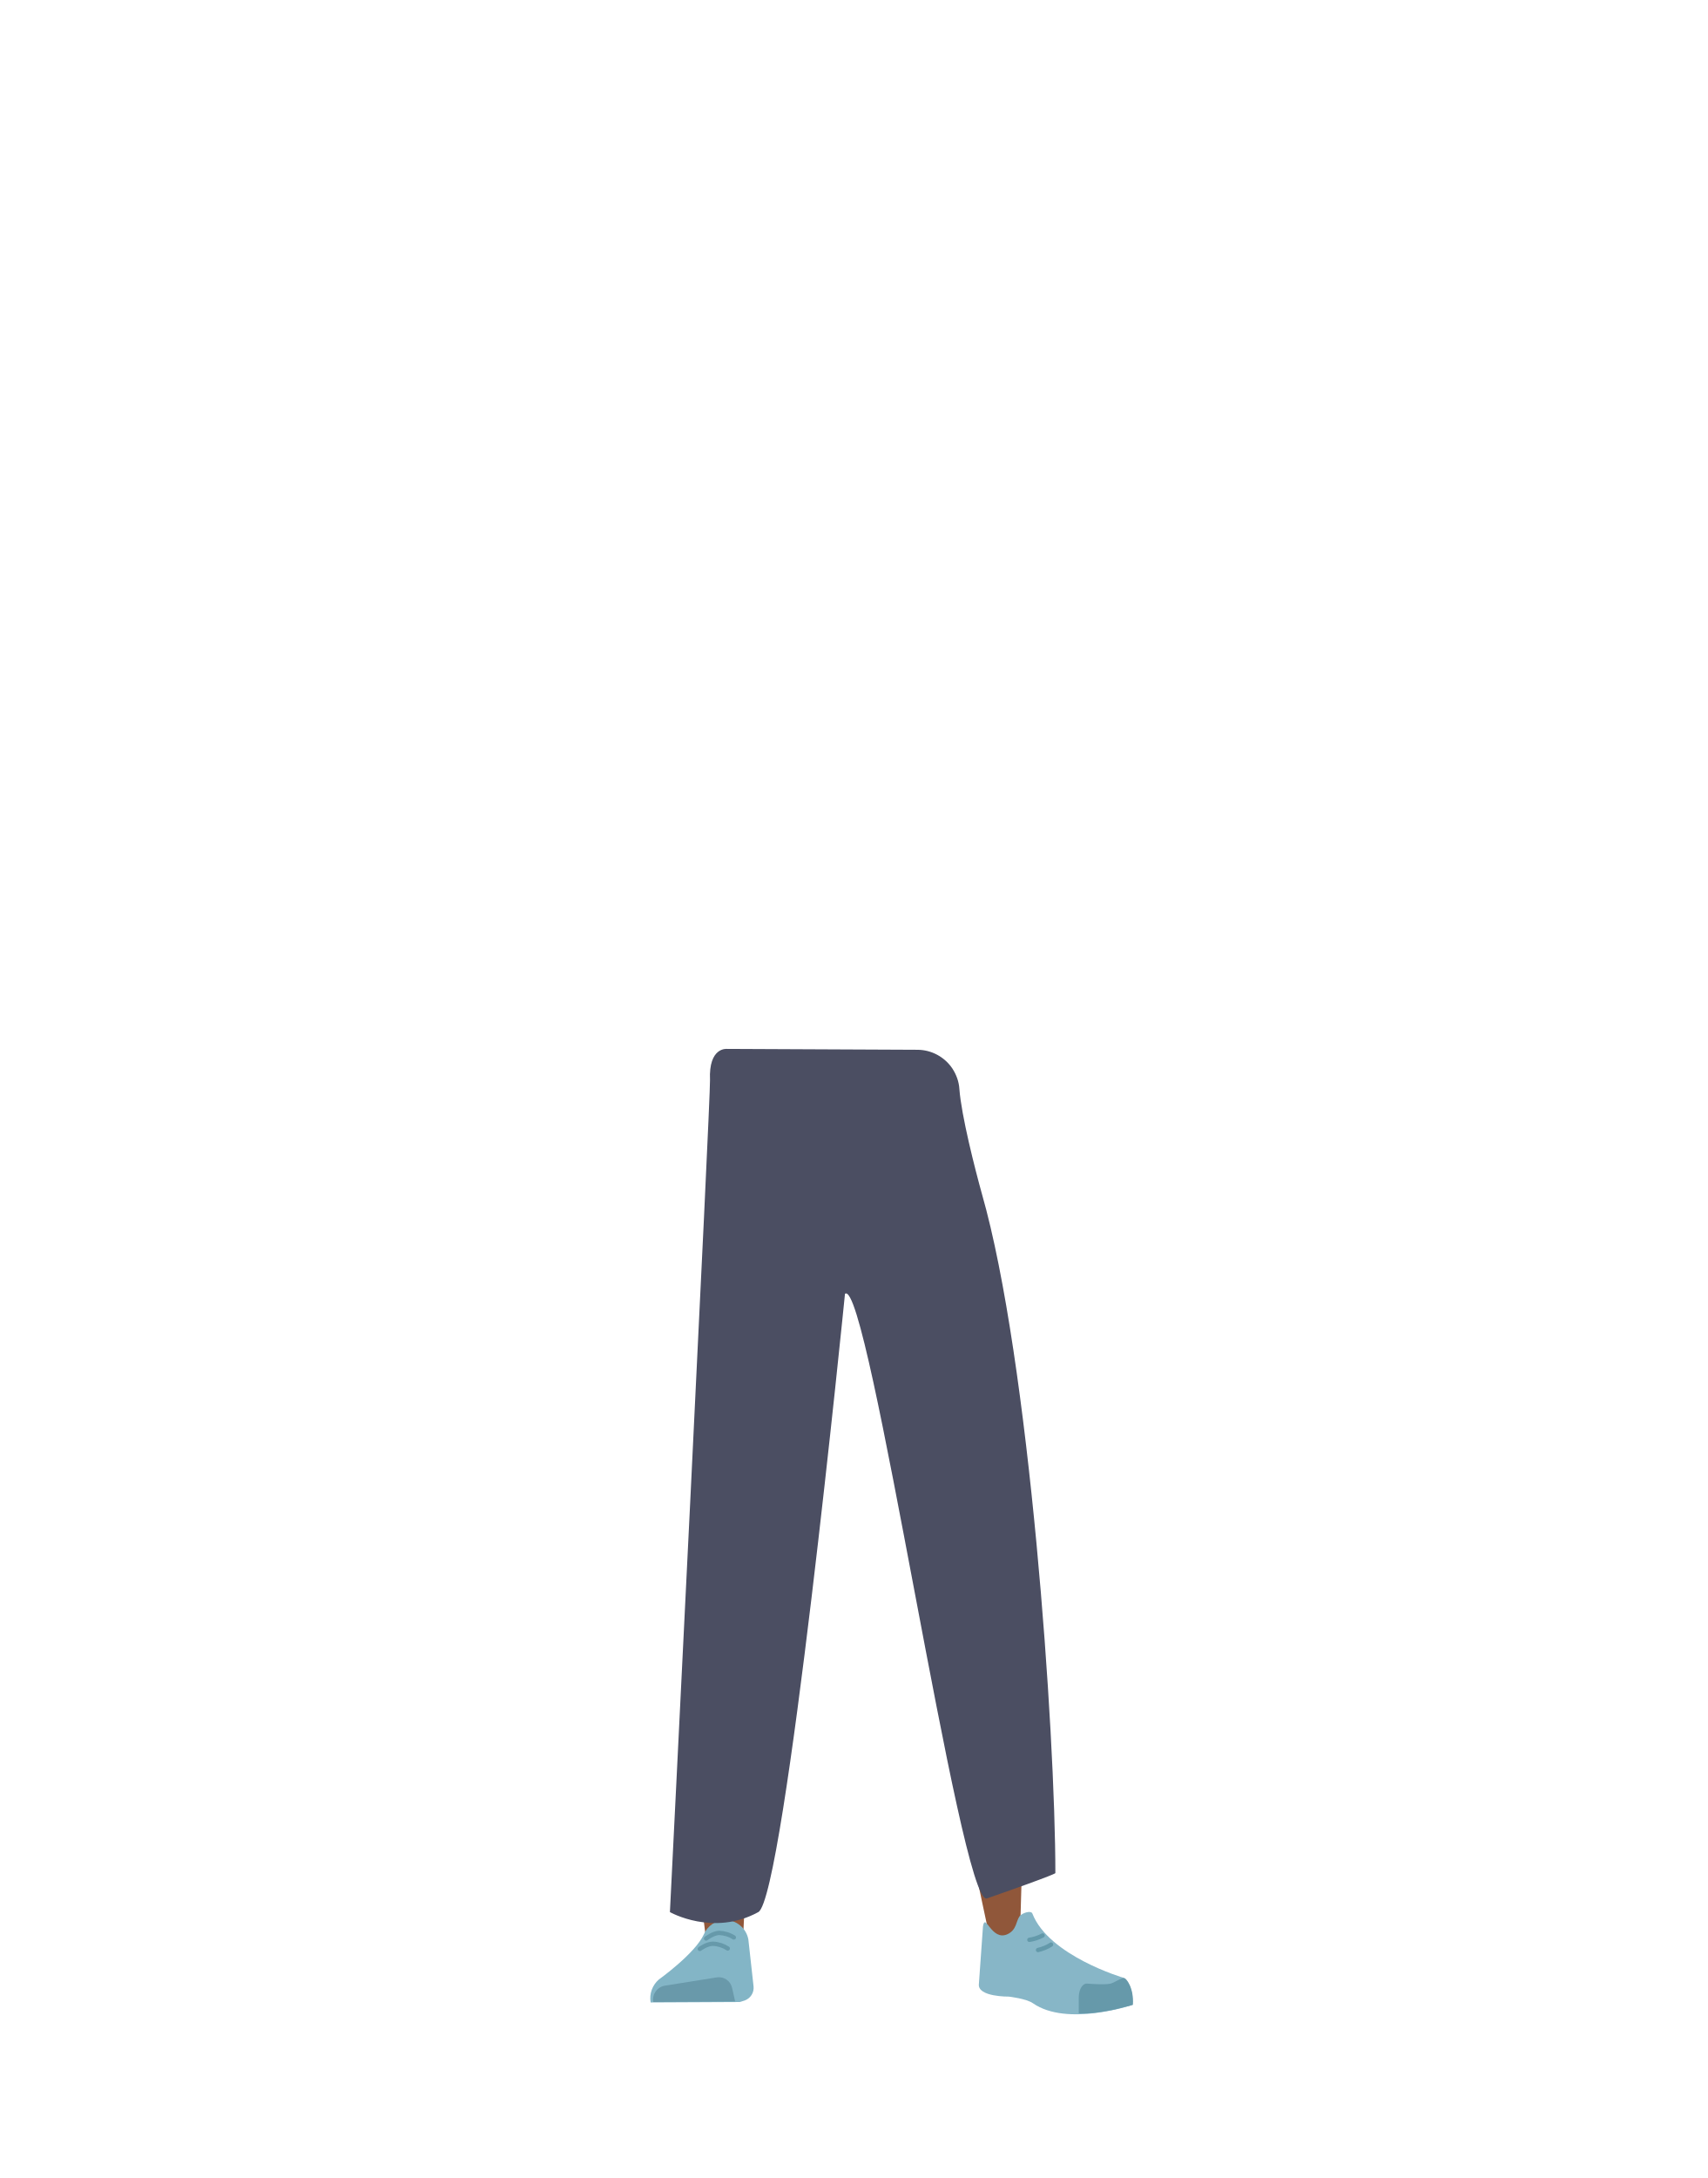
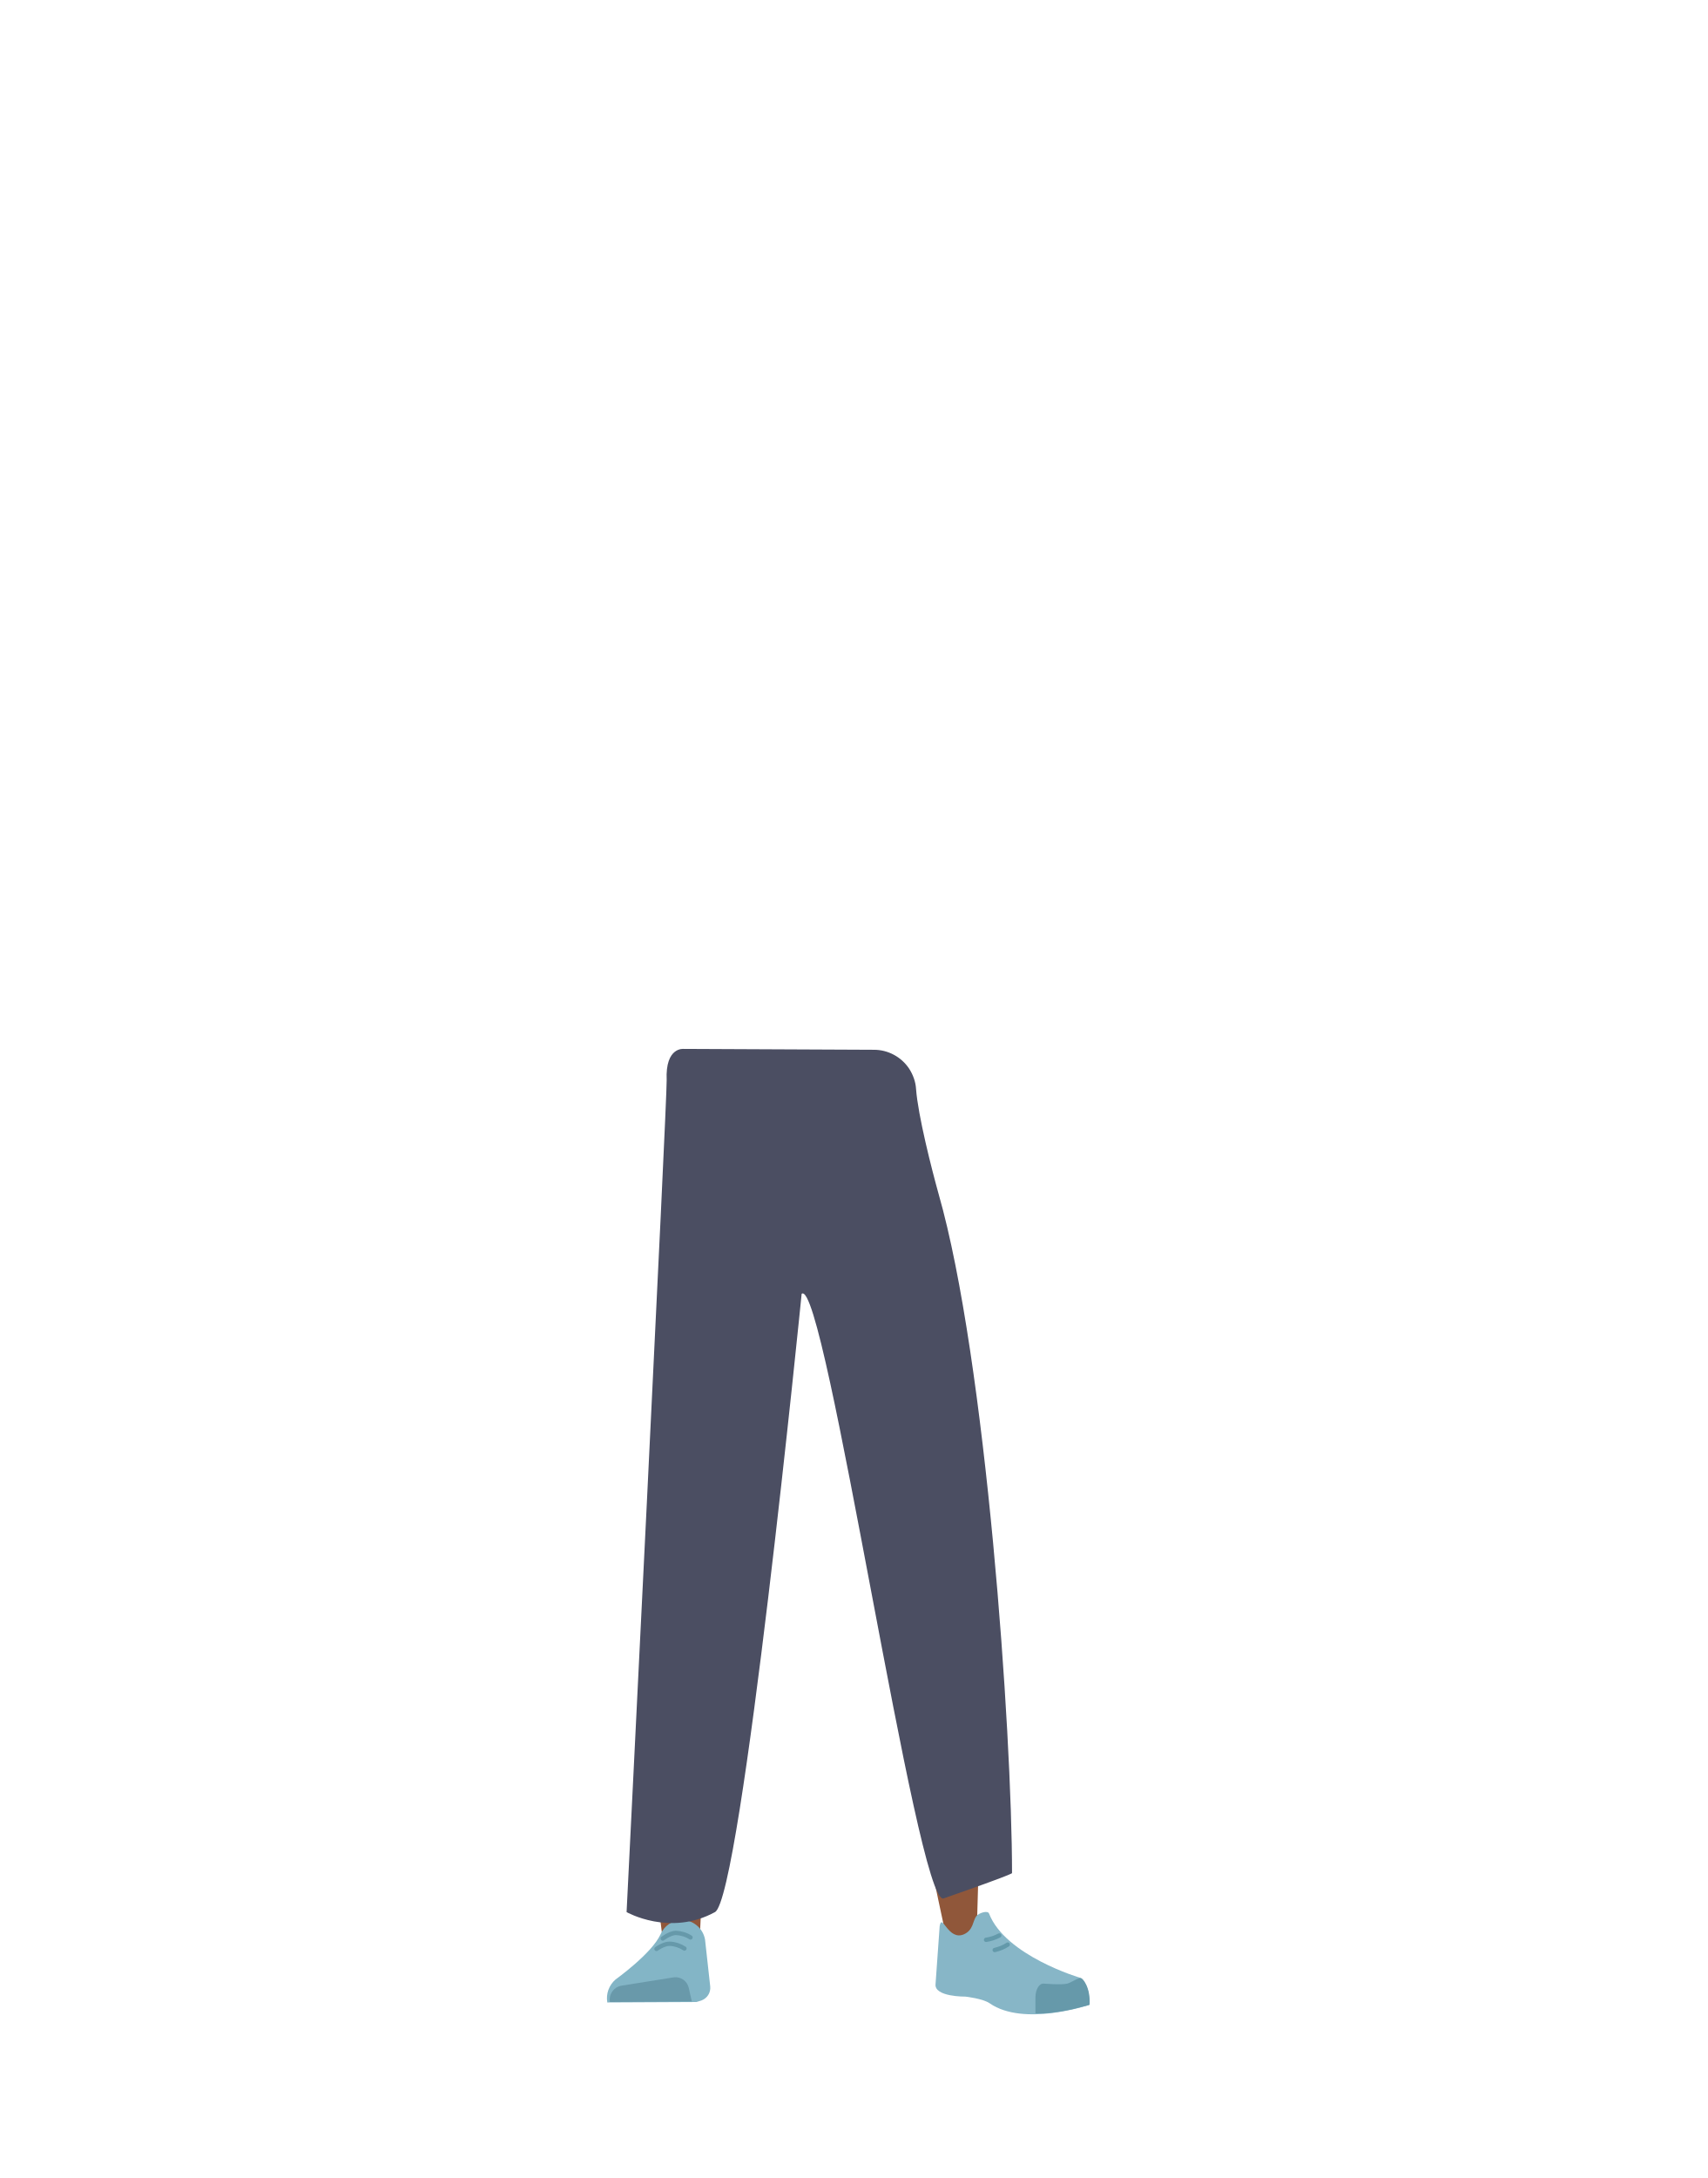
<svg xmlns="http://www.w3.org/2000/svg" version="1.1" id="Calque_9" x="0px" y="0px" viewBox="0 0 788 1005" style="enable-background:new 0 0 788 1005;" xml:space="preserve">
  <style type="text/css">
	.st0{fill:#90573A;}
	.st1{fill:#83B5C6;}
	.st2{fill:#6999AA;}
	.st3{fill:none;stroke:#6699AA;stroke-width:2;stroke-linecap:round;stroke-miterlimit:10;}
	.st4{fill:#87B6C7;}
	.st5{fill:#6699AA;}
	.st6{fill:none;stroke:#6399AA;stroke-width:2;stroke-linecap:round;stroke-miterlimit:10;}
	.st7{fill:#4B4E62;}
</style>
-   <path class="st0" d="M334.2,708.9c-9.2,0.2-14.6,5.3-16,13.4c0,0-1.5,36.4-1.7,51.7c-0.4,24.6,2.5,74.7,6.5,99  c0.9,5.3,2.8,21.3,2.8,21.3c0.5,4.6,4.4,8.1,9,8l0,0c4.6-0.4,8.1-4.1,8.2-8.7c0,0,0.8-18.5,1.4-24.7c2.2-22.3,9.5-66.6,10-89  c0.3-13.5-2.3-54.8-2.3-54.8C351.1,711.6,342.1,709,334.2,708.9L334.2,708.9z" />
-   <path class="st0" d="M445.2,701.9c9.1-1.1,15,3.3,17.3,11.3c0,0,6.6,34.5,8.5,49.9c3.2,24.7,0,122,0,122c-0.1,4.9-0.1,11.4-4.5,11.8  l0,0c-4.4,0.4-9.7-1.7-10.5-6.5c0,0-19.7-91.6-22.8-114.1c-1.8-13.5-3.9-55.5-3.9-55.5C428.8,707.1,437.4,703.1,445.2,701.9  L445.2,701.9z" />
-   <path class="st1" d="M334.5,885.9L334.5,885.9c-4.2,0.2-8,2.8-9.6,6.6l0,0c-4,8.9-20.8,20.9-20.8,20.9c-3,2.6-4.5,6.6-3.8,10.6l0,0  l41.1-0.2l2.3-0.7c2.7-1,4.4-3.6,4.1-6.5l-2.4-21.7C344.4,889.6,339.8,885.9,334.5,885.9z" />
-   <path class="st2" d="M301.5,923.8L301.5,923.8c-0.6-3.5,1.7-6.8,5.1-7.5l24.4-3.9c3.2-0.4,6.2,1.7,6.9,4.9l1.4,6.2L301.5,923.8z" />
-   <path class="st3" d="M325.9,894.5c0,0,3.2-2.5,6-2.6c2.4,0.1,4.8,0.8,6.8,2.1" />
-   <path class="st3" d="M323,899.3c0,0,3.2-2.4,6.1-2.4c2.4,0.1,4.8,0.9,6.8,2.2" />
-   <path class="st4" d="M465,892.5c4.3-2,3.9-6,5.6-8.3c1-1.4,5.3-2.9,5.9-1.2c7.6,19.5,42,29.6,42,29.6c3.7,3.2,4.6,7.8,4,12.6l0,0  c0,0-30,10.1-45.7-0.8c-3.1-2.2-11.2-3.1-11.2-3.1s-14.5,0.2-13.8-5.8l1.9-26.7C454.8,882.3,457.6,895.9,465,892.5z" />
-   <path class="st5" d="M522.9,925.1c0.5-7.8-3.1-12.6-4.3-12.4c-1.7,0.3-4.4,2.2-6,2.6c-2.7,0.7-10.8,0-10.8,0  c-2.1-0.2-3.8,2.5-3.9,6.2v7.5c0,0,5,0.7,16.7-1.8C516.5,926.8,522.9,925.1,522.9,925.1z" />
-   <path class="st6" d="M481.2,893.1c-1.9,1-4,1.7-6.1,2" />
-   <path class="st6" d="M485.1,897.3c-1.8,1.2-3.9,2-6,2.5" />
-   <path class="st7" d="M335.6,484c0,0-8.6-1.1-7.9,14.4c0.3,7.5-18.5,383.9-18.5,383.9s20,11.4,40.8,0c12.2-6.7,40-285.3,40-285.3  c10.8-8.3,53.3,283.3,65.5,279c33-11.5,31.6-11.7,31.6-11.7c0-64.9-12-236.9-33.9-313.4c-3.2-11.5-9.5-36.2-10.4-48.4  c-0.2-3.4-1.4-6.6-3.2-9.4l0,0c-3.6-5.4-9.7-8.7-16.2-8.7L337,484" />
+   <path class="st0" d="M314.2,708.9c-9.2,0.2-14.6,5.3-16,13.4c0,0-1.5,36.4-1.7,51.7c-0.4,24.6,2.5,74.7,6.5,99  c0.9,5.3,2.8,21.3,2.8,21.3c0.5,4.6,4.4,8.1,9,8l0,0c4.6-0.4,8.1-4.1,8.2-8.7c0,0,0.8-18.5,1.4-24.7c2.2-22.3,9.5-66.6,10-89  c0.3-13.5-2.3-54.8-2.3-54.8C331.1,711.6,322.1,709,314.2,708.9L314.2,708.9z" />
+   <path class="st0" d="M425.2,701.9c9.1-1.1,15,3.3,17.3,11.3c0,0,6.6,34.5,8.5,49.9c3.2,24.7,0,122,0,122c-0.1,4.9-0.1,11.4-4.5,11.8  l0,0c-4.4,0.4-9.7-1.7-10.5-6.5c0,0-19.7-91.6-22.8-114.1c-1.8-13.5-3.9-55.5-3.9-55.5C408.8,707.1,417.4,703.1,425.2,701.9  L425.2,701.9z" />
+   <path class="st1" d="M314.5,885.9L314.5,885.9c-4.2,0.2-8,2.8-9.6,6.6l0,0c-4,8.9-20.8,20.9-20.8,20.9c-3,2.6-4.5,6.6-3.8,10.6l0,0  l41.1-0.2l2.3-0.7c2.7-1,4.4-3.6,4.1-6.5l-2.4-21.7C324.4,889.6,319.8,885.9,314.5,885.9z" />
+   <path class="st2" d="M281.5,923.8L281.5,923.8c-0.6-3.5,1.7-6.8,5.1-7.5l24.4-3.9c3.2-0.4,6.2,1.7,6.9,4.9l1.4,6.2L281.5,923.8z" />
+   <path class="st3" d="M305.9,894.5c0,0,3.2-2.5,6-2.6c2.4,0.1,4.8,0.8,6.8,2.1" />
+   <path class="st3" d="M303,899.3c0,0,3.2-2.4,6.1-2.4c2.4,0.1,4.8,0.9,6.8,2.2" />
+   <path class="st4" d="M445,892.5c4.3-2,3.9-6,5.6-8.3c1-1.4,5.3-2.9,5.9-1.2c7.6,19.5,42,29.6,42,29.6c3.7,3.2,4.6,7.8,4,12.6l0,0  c0,0-30,10.1-45.7-0.8c-3.1-2.2-11.2-3.1-11.2-3.1s-14.5,0.2-13.8-5.8l1.9-26.7C434.8,882.3,437.6,895.9,445,892.5z" />
+   <path class="st5" d="M502.9,925.1c0.5-7.8-3.1-12.6-4.3-12.4c-1.7,0.3-4.4,2.2-6,2.6c-2.7,0.7-10.8,0-10.8,0  c-2.1-0.2-3.8,2.5-3.9,6.2v7.5c0,0,5,0.7,16.7-1.8C496.5,926.8,502.9,925.1,502.9,925.1z" />
+   <path class="st6" d="M461.2,893.1c-1.9,1-4,1.7-6.1,2" />
+   <path class="st6" d="M465.1,897.3c-1.8,1.2-3.9,2-6,2.5" />
+   <path class="st7" d="M315.6,484c0,0-8.6-1.1-7.9,14.4c0.3,7.5-18.5,383.9-18.5,383.9s20,11.4,40.8,0c12.2-6.7,40-285.3,40-285.3  c10.8-8.3,53.3,283.3,65.5,279c33-11.5,31.6-11.7,31.6-11.7c0-64.9-12-236.9-33.9-313.4c-3.2-11.5-9.5-36.2-10.4-48.4  c-0.2-3.4-1.4-6.6-3.2-9.4l0,0c-3.6-5.4-9.7-8.7-16.2-8.7L317,484" />
</svg>
